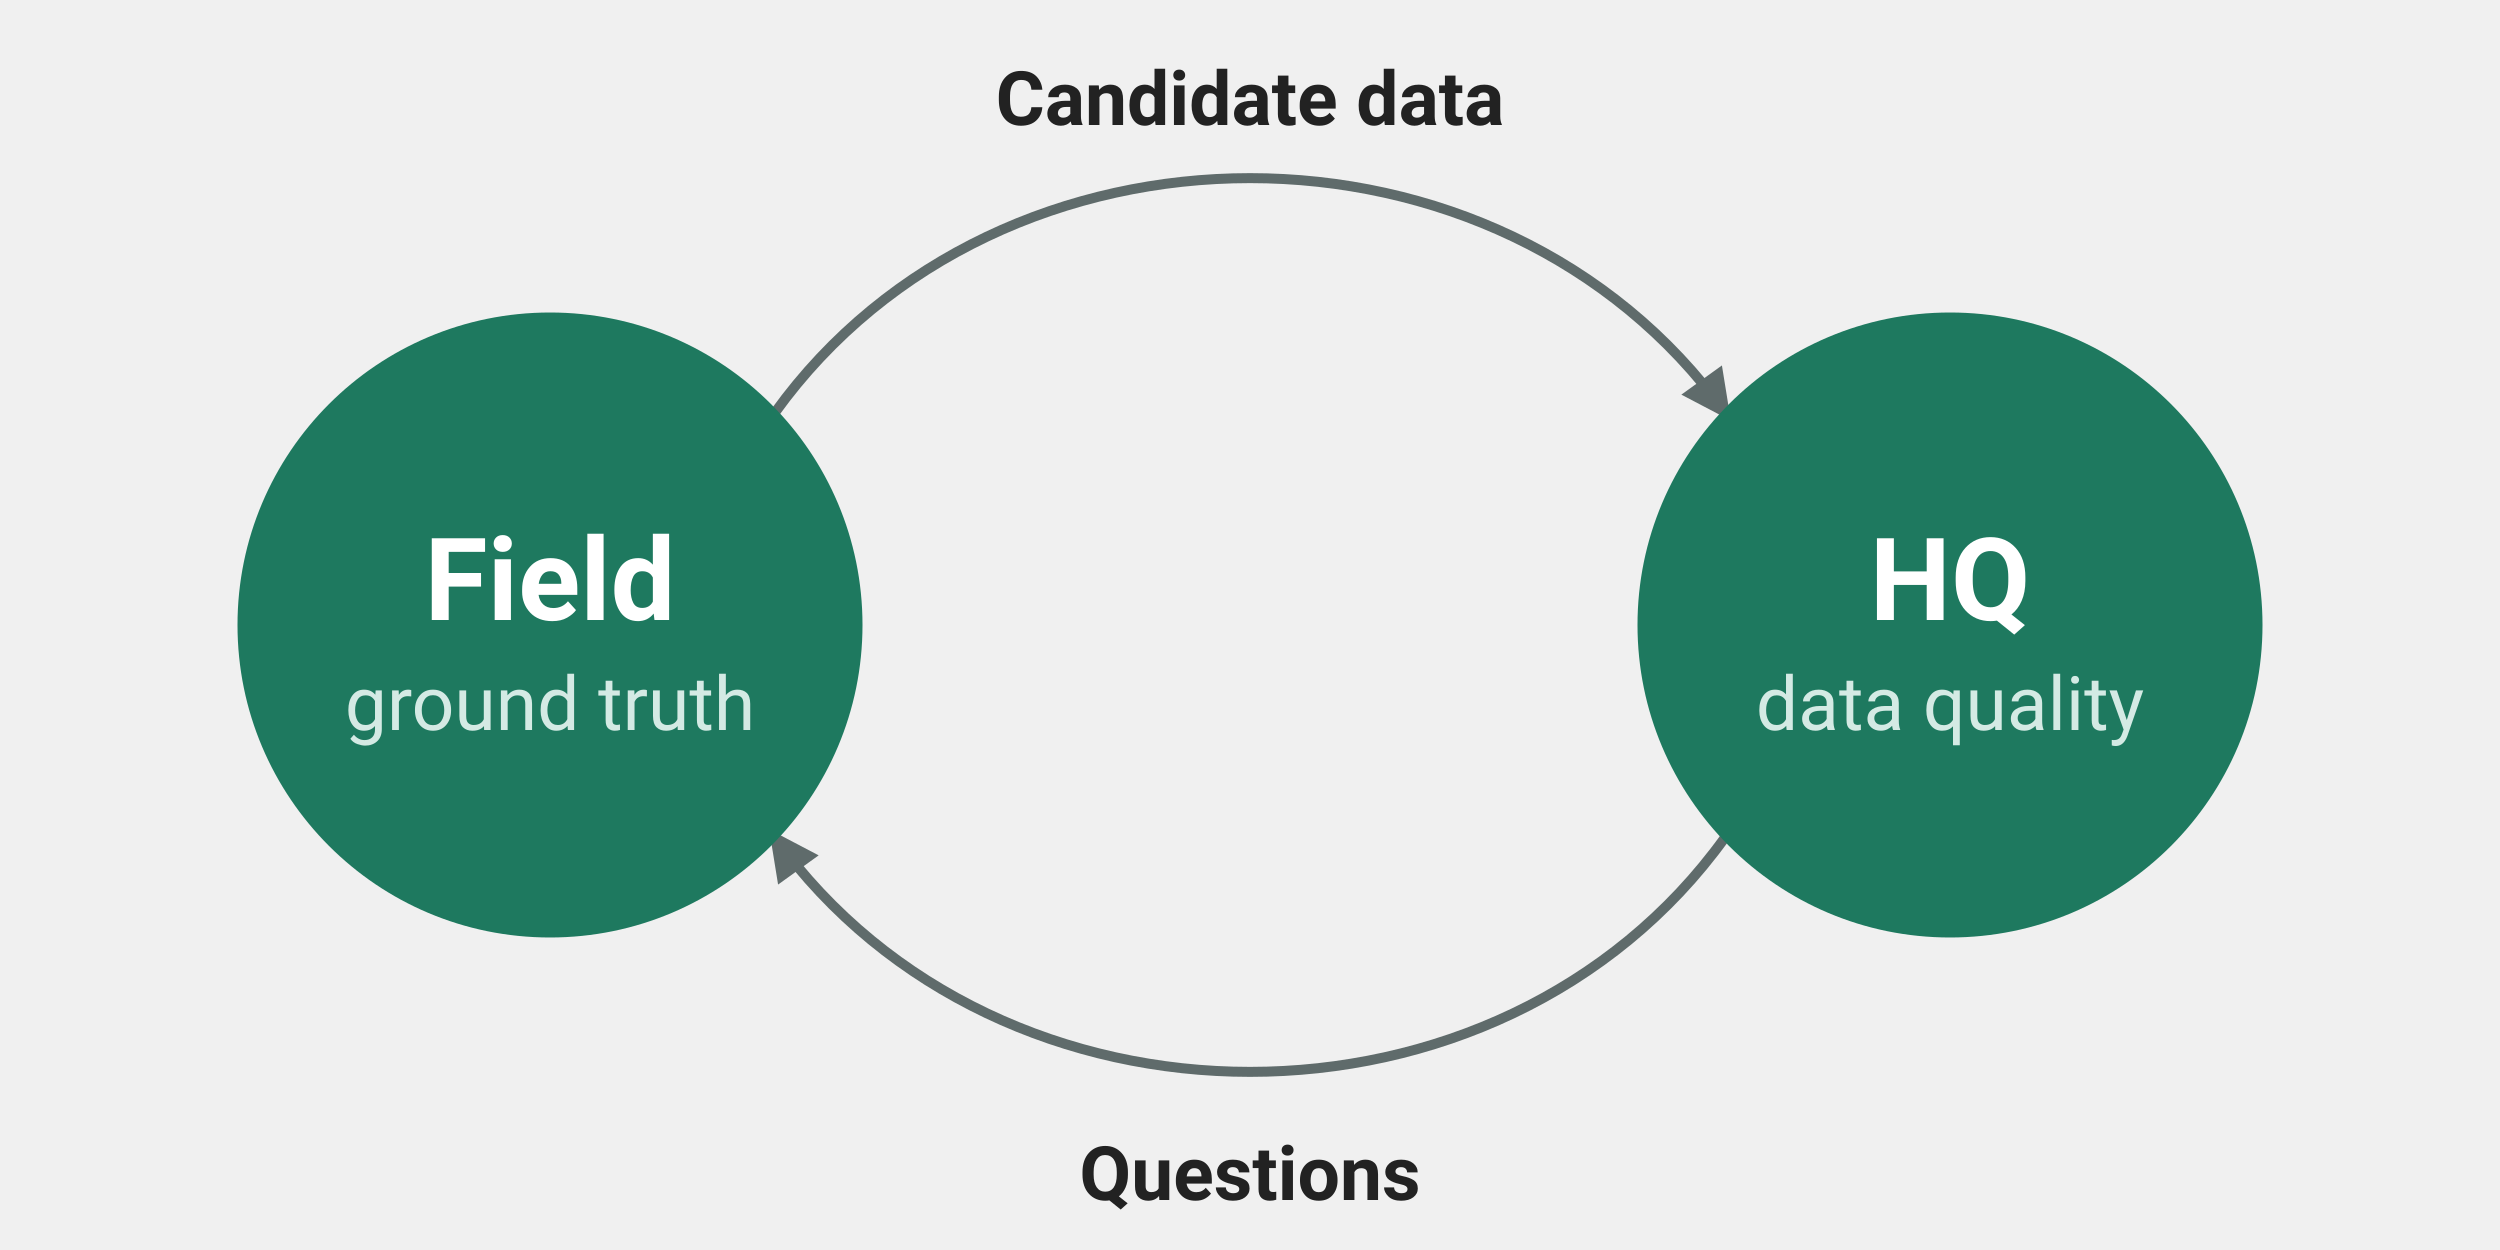
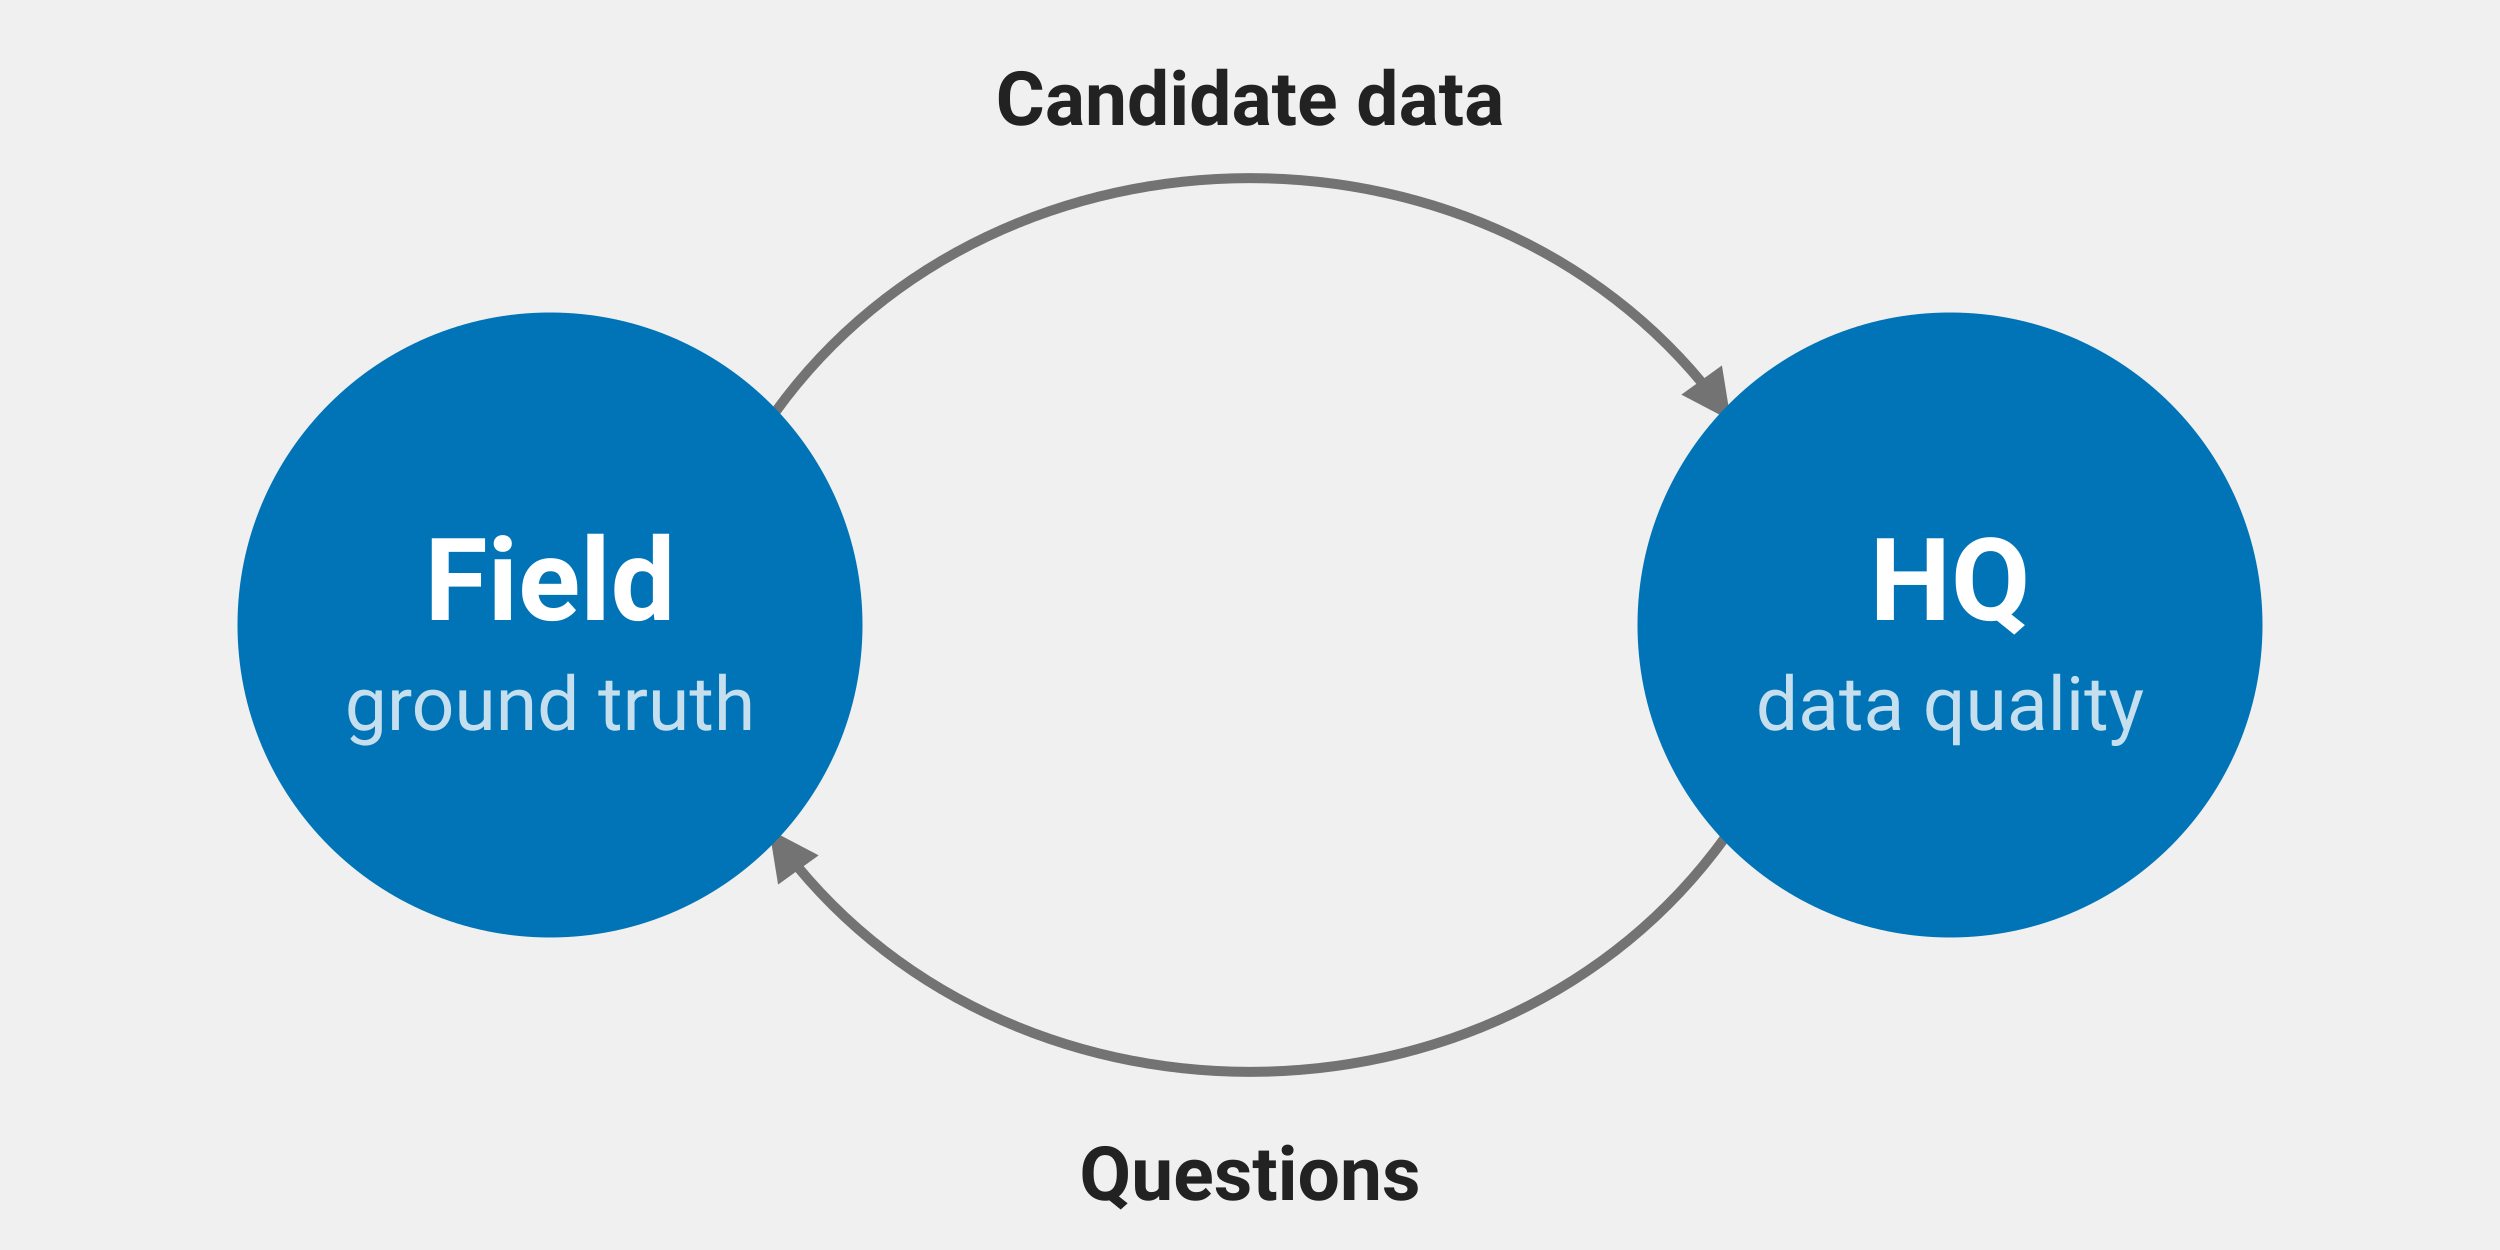
<svg xmlns="http://www.w3.org/2000/svg" viewBox="0 0 1000 500" font-family="Roboto, system-ui, sans-serif" font-size="30">
  <defs>
    <marker id="head" viewBox="0 0 10 10" refX="8" refY="5" markerWidth="5" markerHeight="5" orient="auto-start-reverse">
-       <path d="M 0 0 L 10 5 L 0 10 Z" fill="#5f6b6b" />
+       <path d="M 0 0 L 10 5 L 0 10 Z" fill="#737373" />
    </marker>
  </defs>
-   <path d="M 310 165 C 400 40, 600 40, 690 165" fill="none" stroke="#5f6b6b" stroke-width="4" marker-end="url(#head)" />
-   <path d="M 690 335 C 600 460, 400 460, 310 335" fill="none" stroke="#5f6b6b" stroke-width="4" marker-end="url(#head)" />
+   <path d="M 310 165 C 400 40, 600 40, 690 165" fill="none" stroke="#737373" stroke-width="4" marker-end="url(#head)" />
+   <path d="M 690 335 C 600 460, 400 460, 310 335" fill="none" stroke="#737373" stroke-width="4" marker-end="url(#head)" />
  <text x="500" y="50" text-anchor="middle" fill="#222" font-weight="600">Candidate data</text>
  <text x="500" y="480" text-anchor="middle" fill="#222" font-weight="600">Questions</text>
-   <circle cx="220" cy="250" r="125" fill="#1e795f" />
+   <circle cx="220" cy="250" r="125" fill="#0074b7" />
  <text x="220" y="248" text-anchor="middle" fill="#fff" font-size="46" font-weight="600">Field</text>
-   <text x="220" y="292" text-anchor="middle" fill="#d4eae4">ground truth</text>
-   <circle cx="780" cy="250" r="125" fill="#1e795f" />
+   <text x="220" y="292" text-anchor="middle" fill="#c5dfef">ground truth</text>
+   <circle cx="780" cy="250" r="125" fill="#0074b7" />
  <text x="780" y="248" text-anchor="middle" fill="#fff" font-size="46" font-weight="600">HQ</text>
-   <text x="780" y="292" text-anchor="middle" fill="#d4eae4">data quality</text>
+   <text x="780" y="292" text-anchor="middle" fill="#c5dfef">data quality</text>
</svg>
